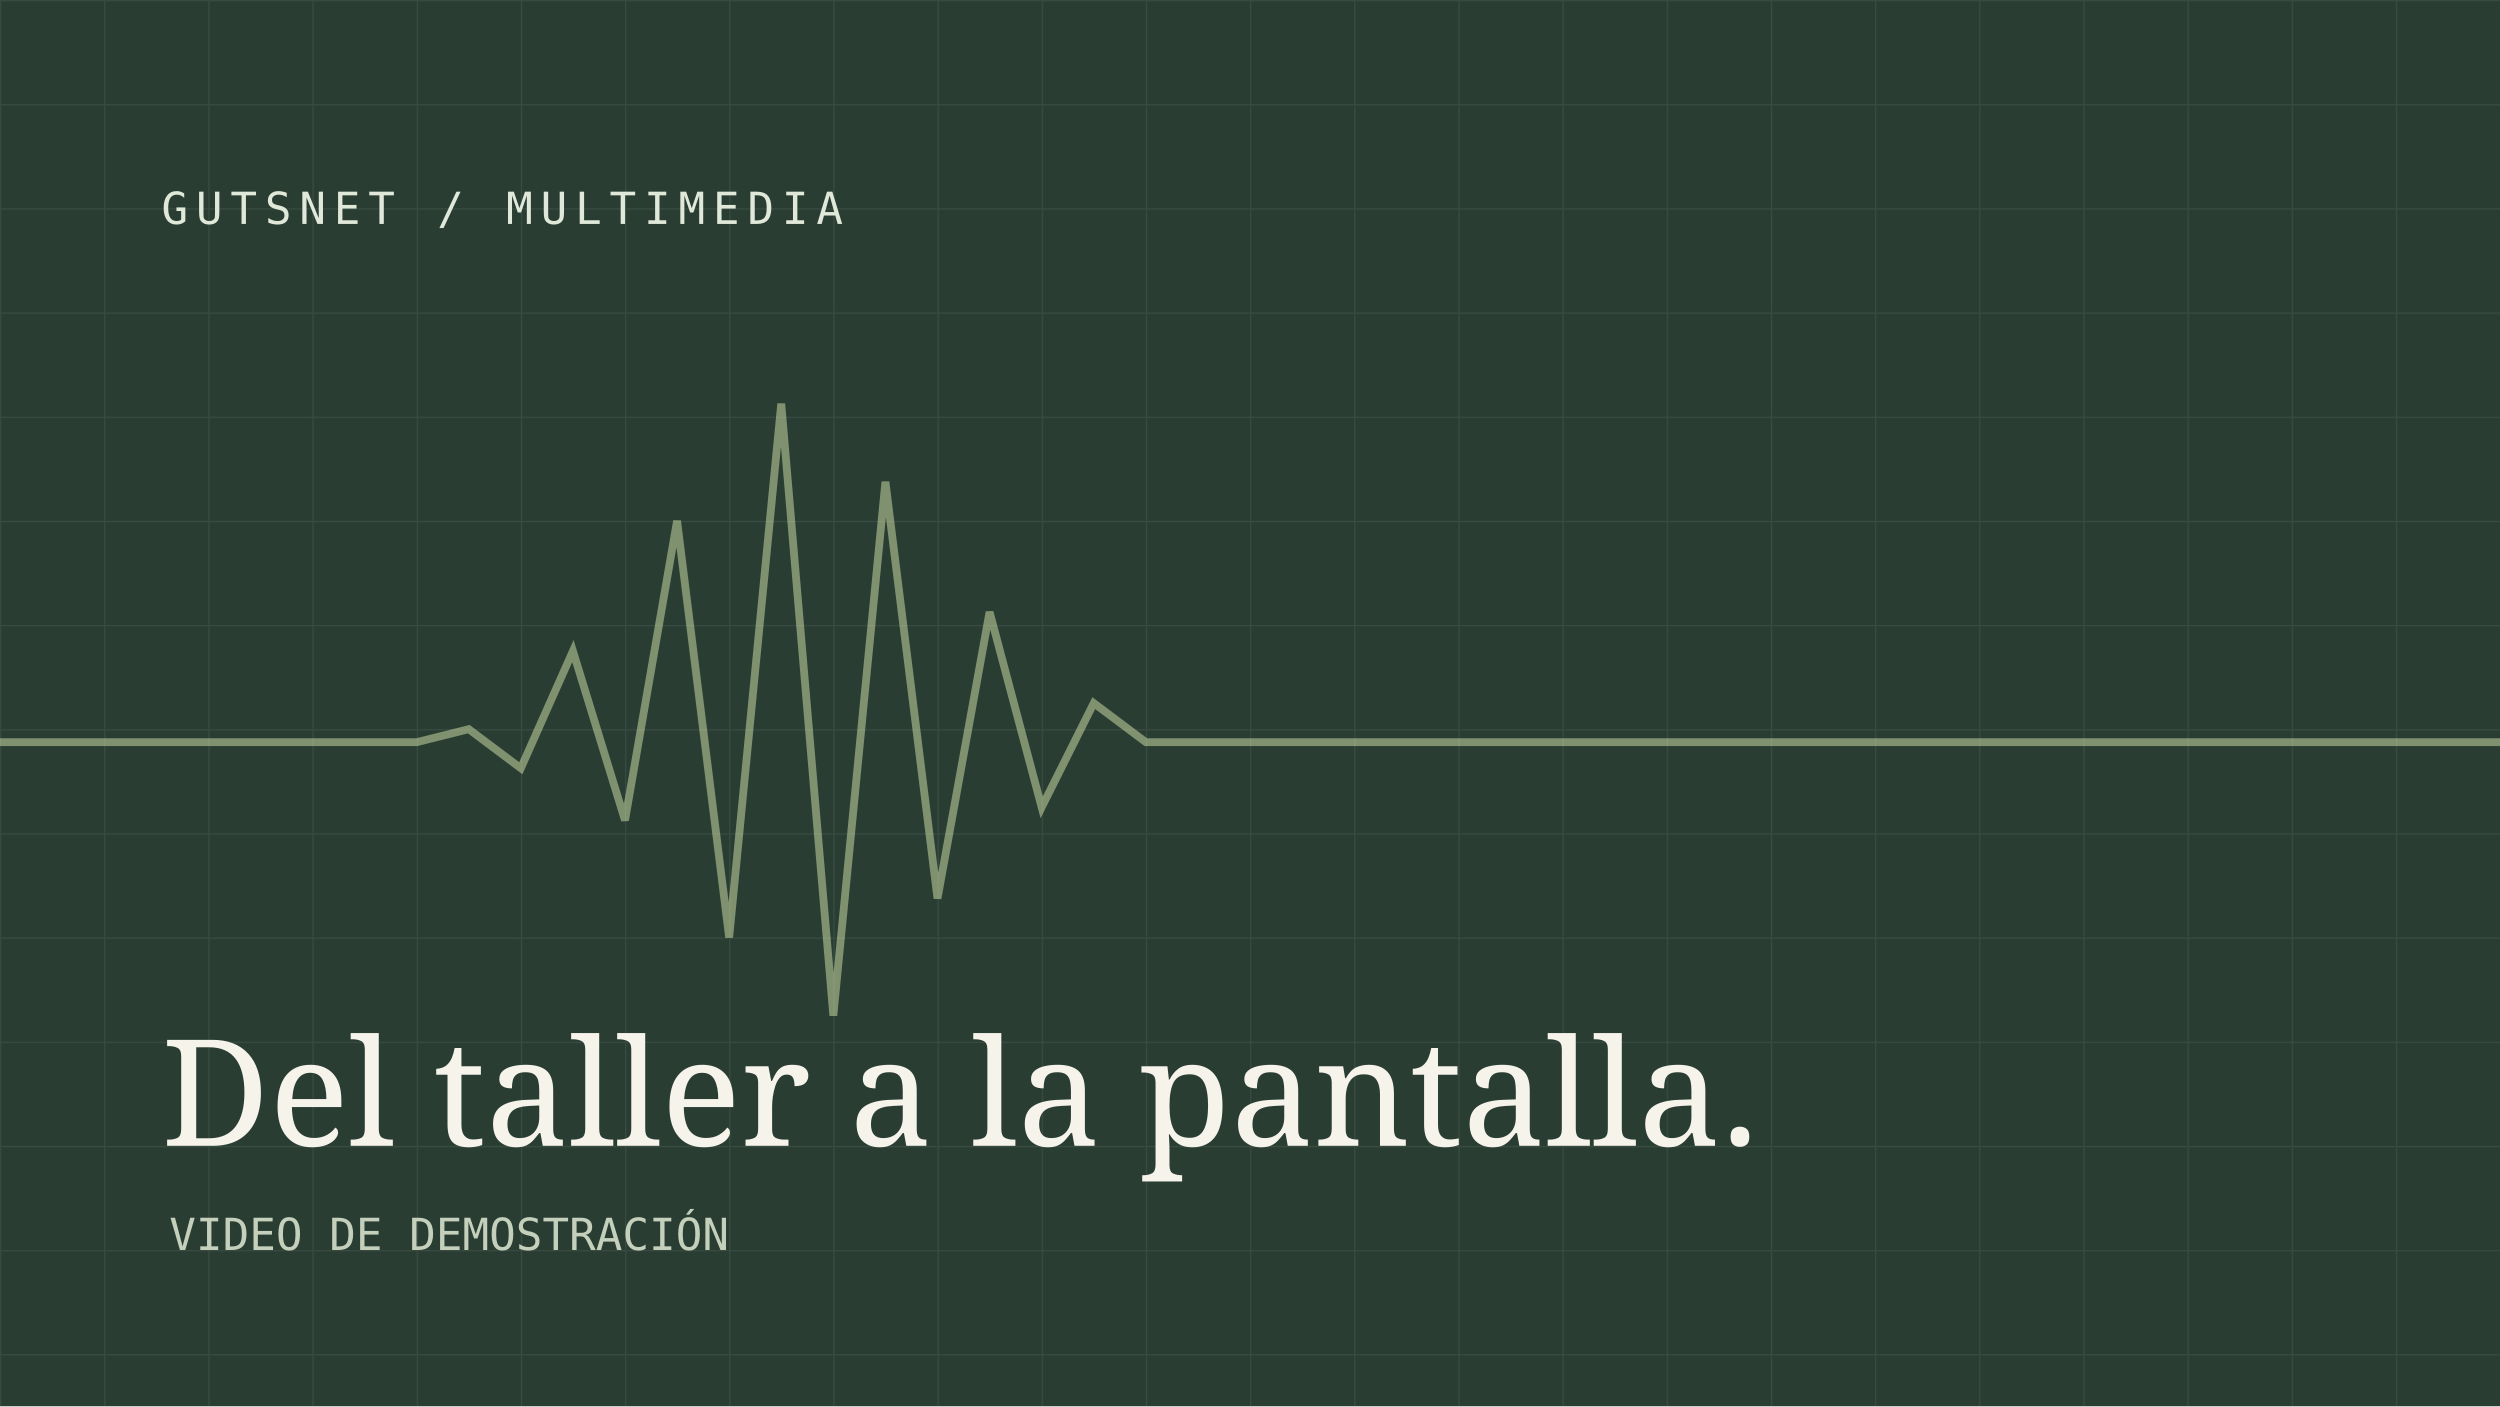
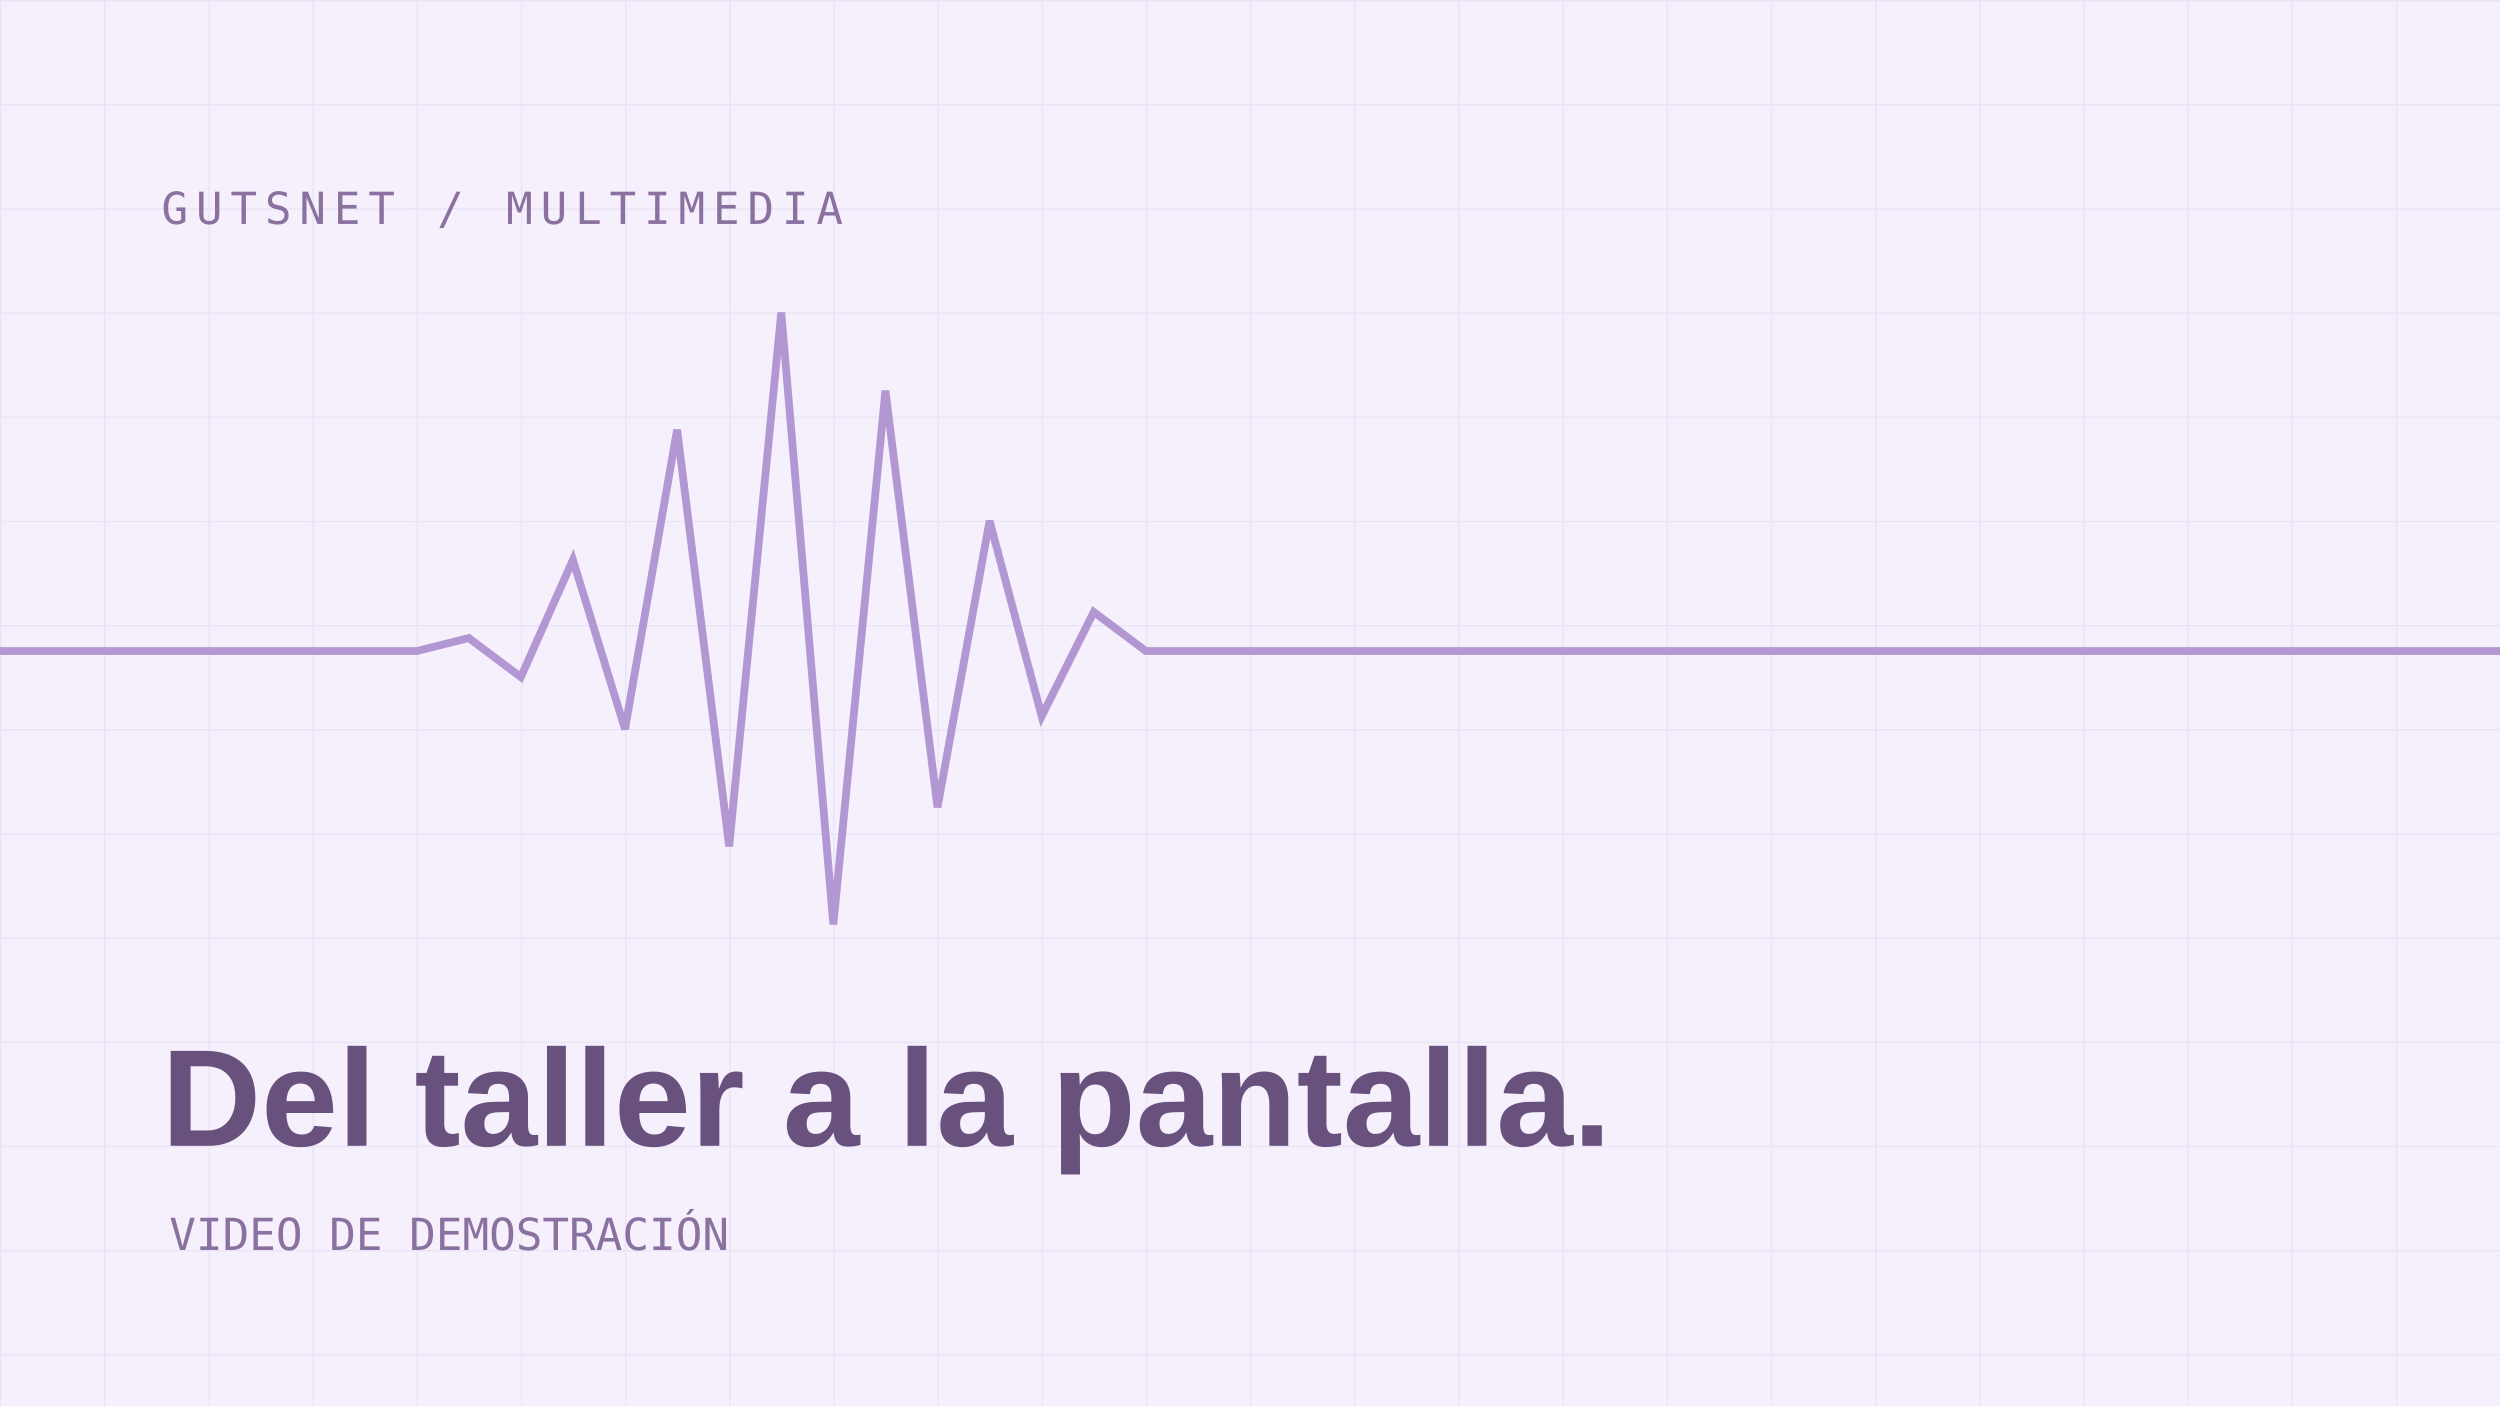
<svg xmlns="http://www.w3.org/2000/svg" viewBox="0 0 960 540">
  <defs>
    <pattern id="grid" width="40" height="40" patternUnits="userSpaceOnUse">
-       <path d="M40 0H0V40" fill="none" stroke="#e0e8d9" stroke-opacity=".09" />
+       <path d="M40 0H0V40" fill="none" stroke="#dcd3ed" stroke-opacity=".45" />
    </pattern>
  </defs>
-   <rect width="960" height="540" fill="#293d33" />
+   <rect width="960" height="540" fill="#f5f0fc" />
  <rect width="960" height="540" fill="url(#grid)" />
-   <path d="M0 285H160L180 280L200 295L220 250L240 315L260 200L280 360L300 155L320 390L340 185L360 345L380 235L400 310L420 270L440 285H960" fill="none" stroke="#d6e6aa" stroke-opacity=".5" stroke-width="3" />
-   <text x="62" y="86" fill="#e0e8d9" font-family="monospace" font-size="17" letter-spacing="3">GUTSNET / MULTIMEDIA</text>
-   <text x="62" y="440" fill="#f6f3eb" font-family="Georgia,serif" font-size="57">Del taller a la pantalla.</text>
-   <text x="65" y="480" fill="#c4d0bb" font-family="monospace" font-size="17">VIDEO DE DEMOSTRACIÓN</text>
+   <path d="M0 250H160L180 245L200 260L220 215L240 280L260 165L280 325L300 120L320 355L340 150L360 310L380 200L400 275L420 235L440 250H960" fill="none" stroke="#b397d3" stroke-width="3" />
+   <text x="62" y="86" fill="#8a719f" font-family="monospace" font-size="17" letter-spacing="3">GUTSNET / MULTIMEDIA</text>
+   <text x="62" y="440" fill="#69517e" font-family="Arial,sans-serif" font-size="53" font-weight="bold">Del taller a la pantalla.</text>
+   <text x="65" y="480" fill="#8a719f" font-family="monospace" font-size="17">VIDEO DE DEMOSTRACIÓN</text>
</svg>
